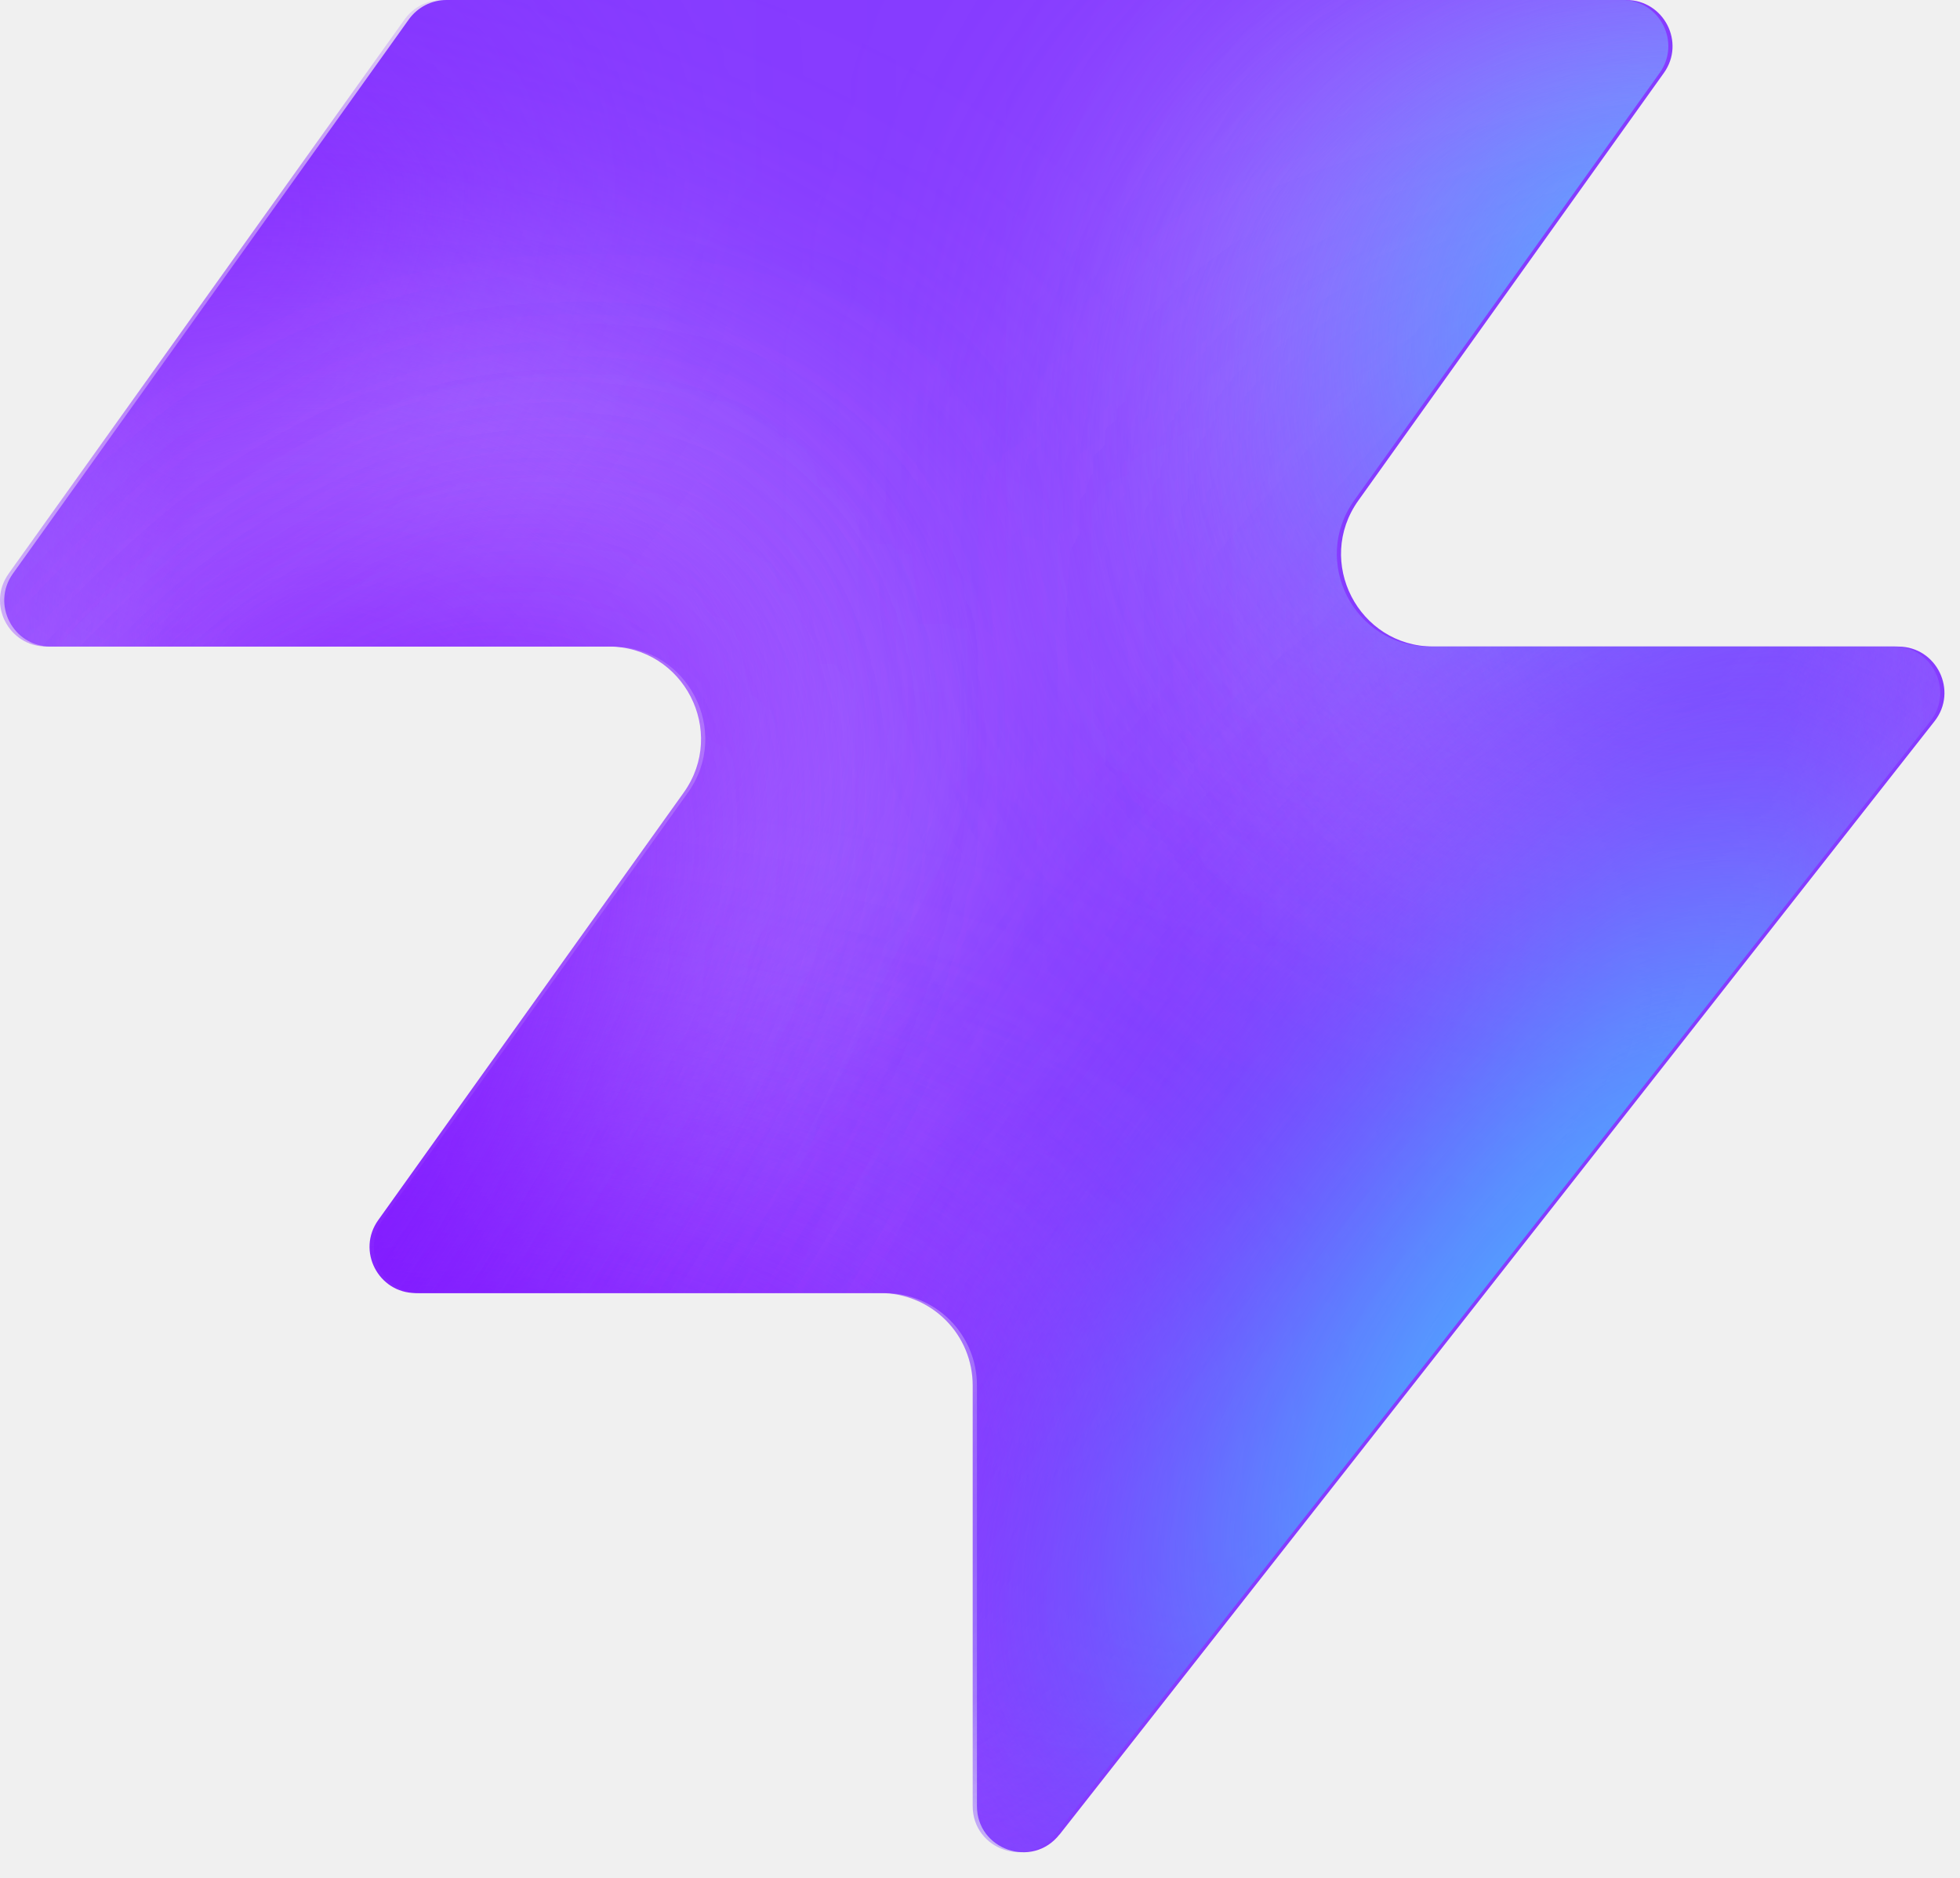
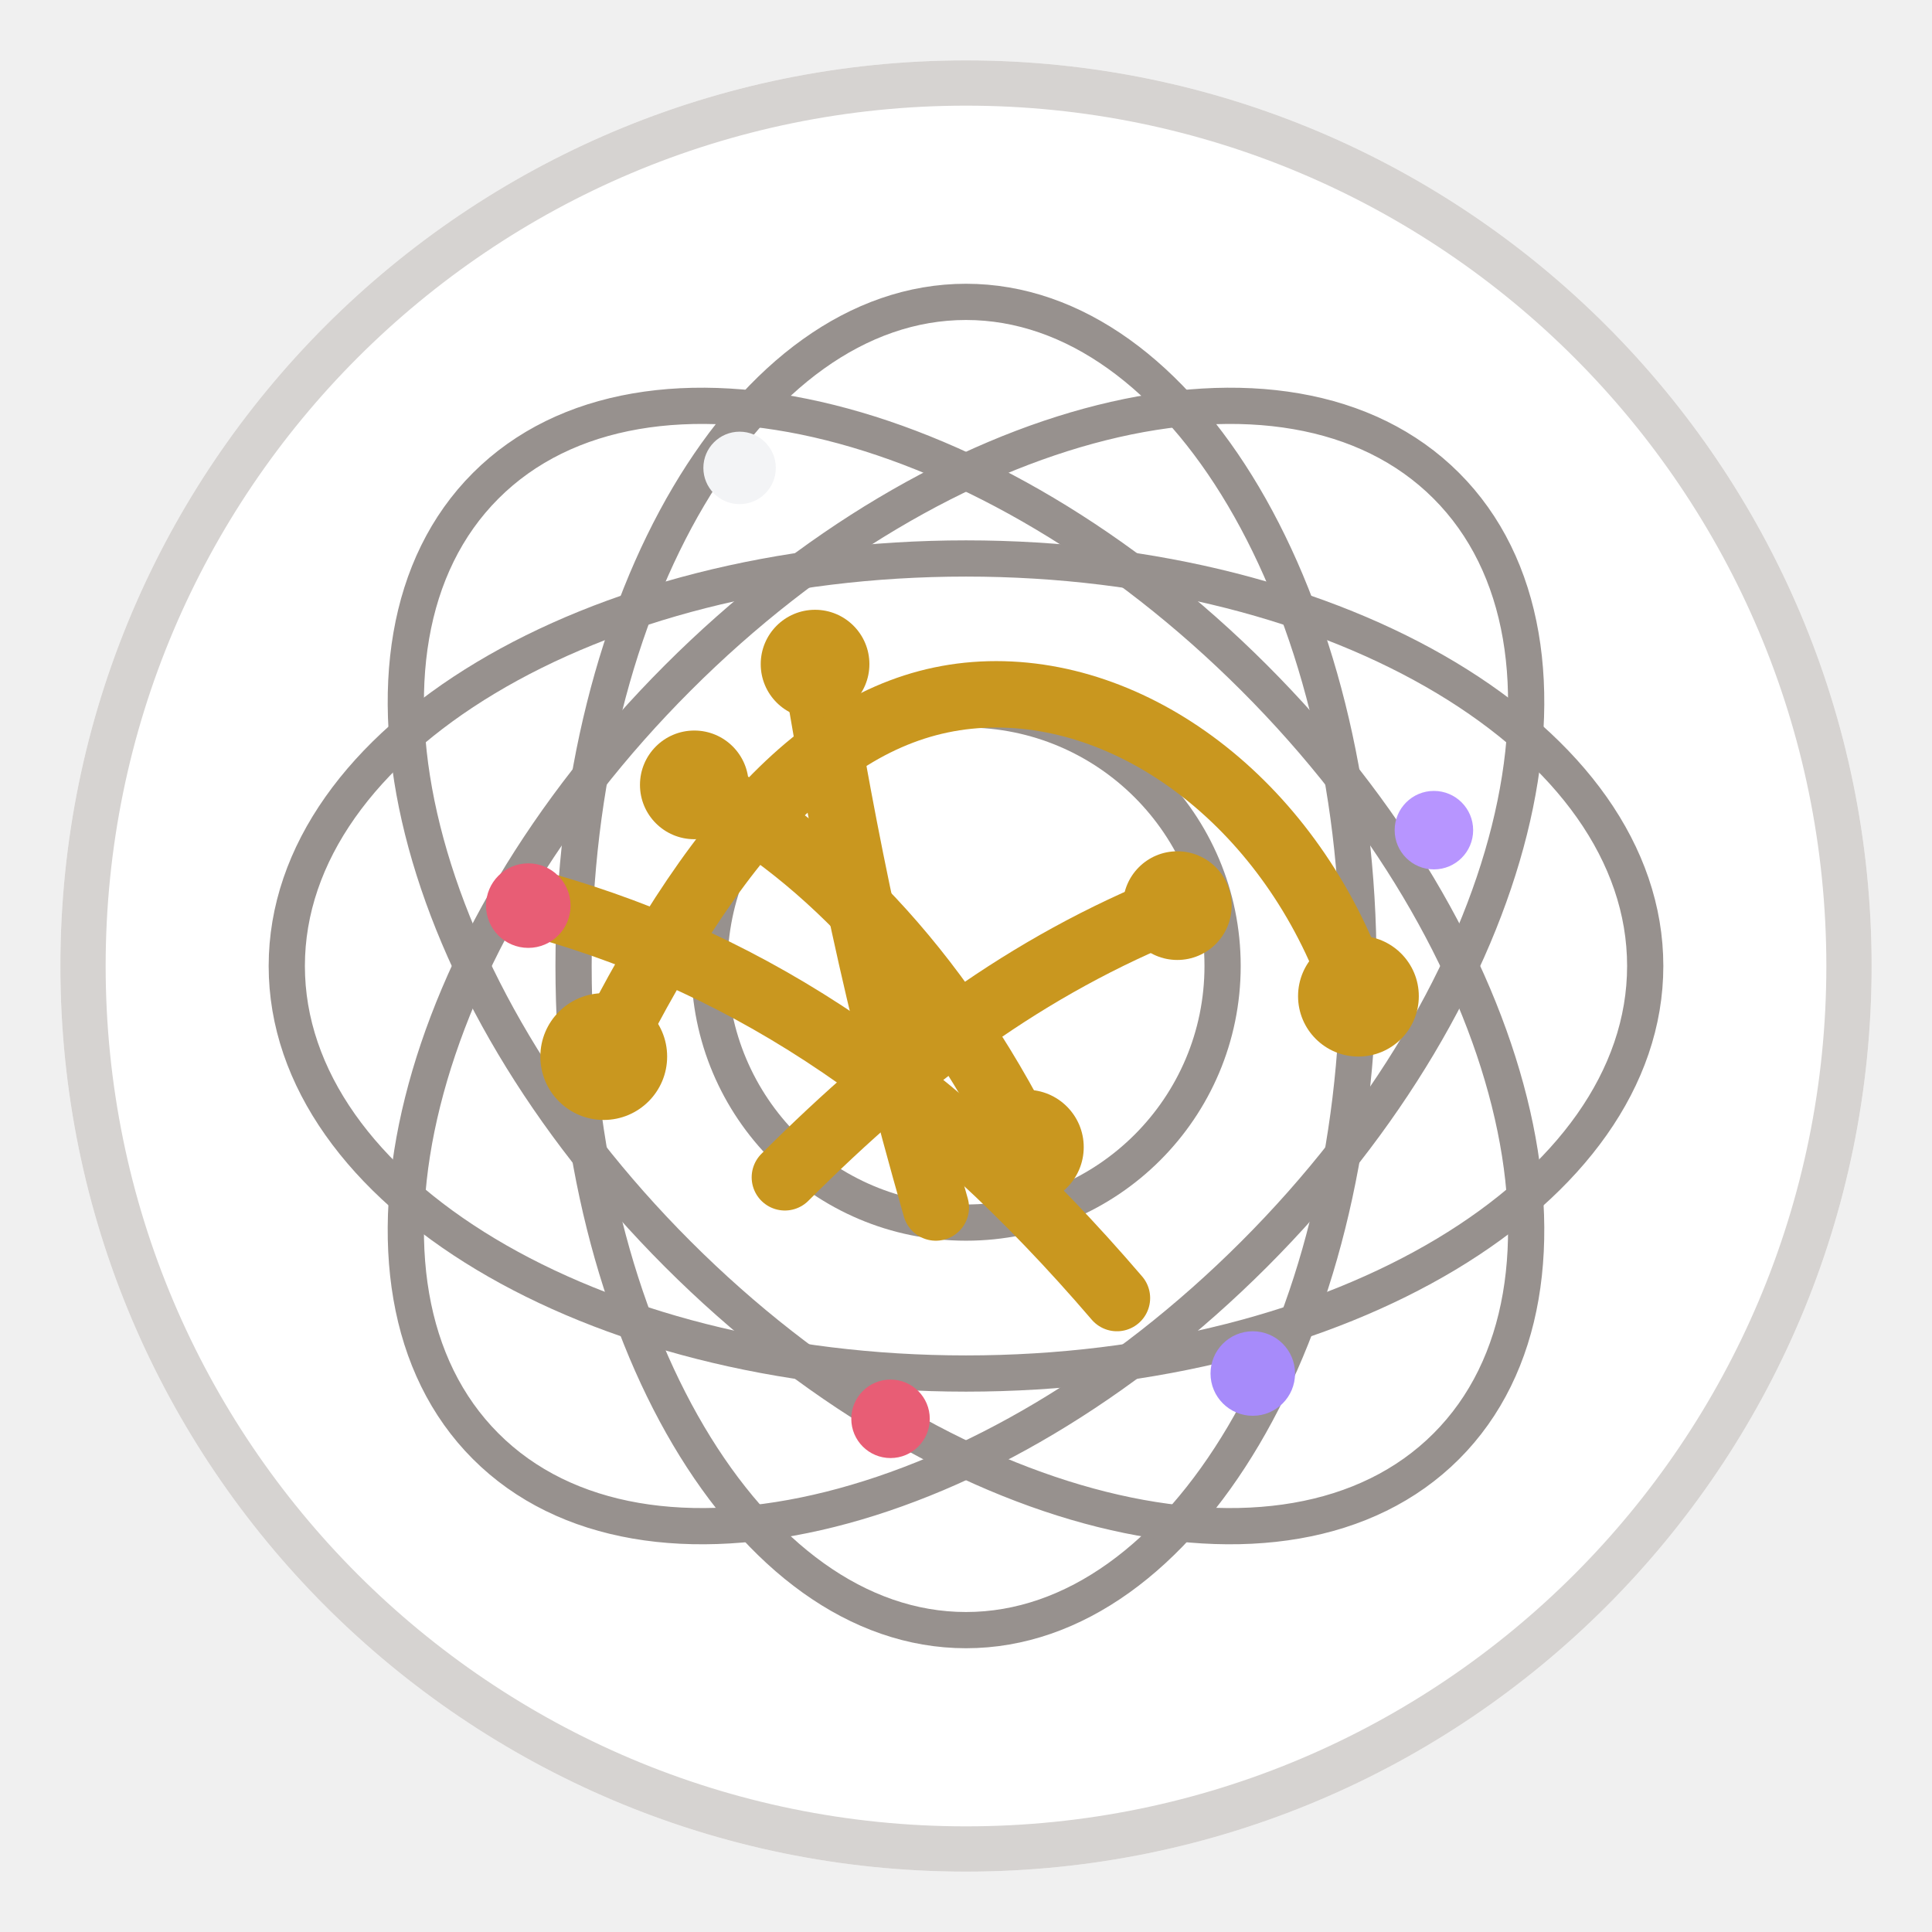
- <svg xmlns="http://www.w3.org/2000/svg" width="48" height="46" fill="none" viewBox="0 0 48 46">
-   <path fill="#863bff" d="M25.946 44.938c-.664.845-2.021.375-2.021-.698V33.937a2.26 2.26 0 0 0-2.262-2.262H10.287c-.92 0-1.456-1.04-.92-1.788l7.48-10.471c1.07-1.497 0-3.578-1.842-3.578H1.237c-.92 0-1.456-1.04-.92-1.788L10.013.474c.214-.297.556-.474.92-.474h28.894c.92 0 1.456 1.04.92 1.788l-7.48 10.471c-1.07 1.498 0 3.579 1.842 3.579h11.377c.943 0 1.473 1.088.89 1.83L25.947 44.94z" style="fill:#863bff;fill:color(display-p3 .525 .23 1);fill-opacity:1" />
-   <mask id="a" width="48" height="46" x="0" y="0" maskUnits="userSpaceOnUse" style="mask-type:alpha">
-     <path fill="#000" d="M25.842 44.938c-.664.844-2.021.375-2.021-.698V33.937a2.26 2.26 0 0 0-2.262-2.262H10.183c-.92 0-1.456-1.04-.92-1.788l7.48-10.471c1.07-1.498 0-3.579-1.842-3.579H1.133c-.92 0-1.456-1.04-.92-1.787L9.91.473c.214-.297.556-.474.92-.474h28.894c.92 0 1.456 1.04.92 1.788l-7.48 10.471c-1.07 1.498 0 3.578 1.842 3.578h11.377c.943 0 1.473 1.088.89 1.832L25.843 44.94z" style="fill:#000;fill-opacity:1" />
-   </mask>
-   <g mask="url(#a)">
-     <g filter="url(#b)">
-       <ellipse cx="5.508" cy="14.704" fill="#ede6ff" rx="5.508" ry="14.704" style="fill:#ede6ff;fill:color(display-p3 .927 .903 1);fill-opacity:1" transform="matrix(.00324 1 1 -.00324 -4.47 31.516)" />
-     </g>
-     <g filter="url(#c)">
-       <ellipse cx="10.399" cy="29.851" fill="#ede6ff" rx="10.399" ry="29.851" style="fill:#ede6ff;fill:color(display-p3 .927 .903 1);fill-opacity:1" transform="matrix(.00324 1 1 -.00324 -39.328 7.883)" />
-     </g>
-     <g filter="url(#d)">
-       <ellipse cx="5.508" cy="30.487" fill="#7e14ff" rx="5.508" ry="30.487" style="fill:#7e14ff;fill:color(display-p3 .492 .077 1);fill-opacity:1" transform="rotate(89.814 -25.913 -14.639)scale(1 -1)" />
-     </g>
-     <g filter="url(#e)">
-       <ellipse cx="5.508" cy="30.599" fill="#7e14ff" rx="5.508" ry="30.599" style="fill:#7e14ff;fill:color(display-p3 .492 .077 1);fill-opacity:1" transform="rotate(89.814 -32.644 -3.334)scale(1 -1)" />
-     </g>
-     <g filter="url(#f)">
-       <ellipse cx="5.508" cy="30.599" fill="#7e14ff" rx="5.508" ry="30.599" style="fill:#7e14ff;fill:color(display-p3 .492 .077 1);fill-opacity:1" transform="matrix(.00324 1 1 -.00324 -34.34 30.47)" />
-     </g>
-     <g filter="url(#g)">
-       <ellipse cx="14.072" cy="22.078" fill="#ede6ff" rx="14.072" ry="22.078" style="fill:#ede6ff;fill:color(display-p3 .927 .903 1);fill-opacity:1" transform="rotate(93.35 24.506 48.493)scale(-1 1)" />
-     </g>
-     <g filter="url(#h)">
-       <ellipse cx="3.47" cy="21.501" fill="#7e14ff" rx="3.47" ry="21.501" style="fill:#7e14ff;fill:color(display-p3 .492 .077 1);fill-opacity:1" transform="rotate(89.009 28.708 47.59)scale(-1 1)" />
-     </g>
-     <g filter="url(#i)">
-       <ellipse cx="3.47" cy="21.501" fill="#7e14ff" rx="3.47" ry="21.501" style="fill:#7e14ff;fill:color(display-p3 .492 .077 1);fill-opacity:1" transform="rotate(89.009 28.708 47.59)scale(-1 1)" />
-     </g>
-     <g filter="url(#j)">
-       <ellipse cx=".387" cy="8.972" fill="#7e14ff" rx="4.407" ry="29.108" style="fill:#7e14ff;fill:color(display-p3 .492 .077 1);fill-opacity:1" transform="rotate(39.51 .387 8.972)" />
-     </g>
-     <g filter="url(#k)">
-       <ellipse cx="47.523" cy="-6.092" fill="#7e14ff" rx="4.407" ry="29.108" style="fill:#7e14ff;fill:color(display-p3 .492 .077 1);fill-opacity:1" transform="rotate(37.892 47.523 -6.092)" />
-     </g>
-     <g filter="url(#l)">
-       <ellipse cx="41.412" cy="6.333" fill="#47bfff" rx="5.971" ry="9.665" style="fill:#47bfff;fill:color(display-p3 .28 .748 1);fill-opacity:1" transform="rotate(37.892 41.412 6.333)" />
-     </g>
-     <g filter="url(#m)">
-       <ellipse cx="-1.879" cy="38.332" fill="#7e14ff" rx="4.407" ry="29.108" style="fill:#7e14ff;fill:color(display-p3 .492 .077 1);fill-opacity:1" transform="rotate(37.892 -1.88 38.332)" />
-     </g>
-     <g filter="url(#n)">
-       <ellipse cx="-1.879" cy="38.332" fill="#7e14ff" rx="4.407" ry="29.108" style="fill:#7e14ff;fill:color(display-p3 .492 .077 1);fill-opacity:1" transform="rotate(37.892 -1.88 38.332)" />
-     </g>
-     <g filter="url(#o)">
-       <ellipse cx="35.651" cy="29.907" fill="#7e14ff" rx="4.407" ry="29.108" style="fill:#7e14ff;fill:color(display-p3 .492 .077 1);fill-opacity:1" transform="rotate(37.892 35.651 29.907)" />
-     </g>
-     <g filter="url(#p)">
-       <ellipse cx="38.418" cy="32.4" fill="#47bfff" rx="5.971" ry="15.297" style="fill:#47bfff;fill:color(display-p3 .28 .748 1);fill-opacity:1" transform="rotate(37.892 38.418 32.4)" />
-     </g>
-   </g>
+ <svg xmlns="http://www.w3.org/2000/svg" viewBox="0 0 64 64" fill="none">
  <defs>
-     <filter id="b" width="60.045" height="41.654" x="-19.77" y="16.149" color-interpolation-filters="sRGB" filterUnits="userSpaceOnUse">
-       <feFlood flood-opacity="0" result="BackgroundImageFix" />
-       <feBlend in="SourceGraphic" in2="BackgroundImageFix" result="shape" />
-       <feGaussianBlur result="effect1_foregroundBlur_2002_17158" stdDeviation="7.659" />
-     </filter>
-     <filter id="c" width="90.34" height="51.437" x="-54.613" y="-7.533" color-interpolation-filters="sRGB" filterUnits="userSpaceOnUse">
-       <feFlood flood-opacity="0" result="BackgroundImageFix" />
-       <feBlend in="SourceGraphic" in2="BackgroundImageFix" result="shape" />
-       <feGaussianBlur result="effect1_foregroundBlur_2002_17158" stdDeviation="7.659" />
-     </filter>
-     <filter id="d" width="79.355" height="29.4" x="-49.64" y="2.03" color-interpolation-filters="sRGB" filterUnits="userSpaceOnUse">
-       <feFlood flood-opacity="0" result="BackgroundImageFix" />
-       <feBlend in="SourceGraphic" in2="BackgroundImageFix" result="shape" />
-       <feGaussianBlur result="effect1_foregroundBlur_2002_17158" stdDeviation="4.596" />
-     </filter>
-     <filter id="e" width="79.579" height="29.4" x="-45.045" y="20.029" color-interpolation-filters="sRGB" filterUnits="userSpaceOnUse">
-       <feFlood flood-opacity="0" result="BackgroundImageFix" />
-       <feBlend in="SourceGraphic" in2="BackgroundImageFix" result="shape" />
-       <feGaussianBlur result="effect1_foregroundBlur_2002_17158" stdDeviation="4.596" />
-     </filter>
-     <filter id="f" width="79.579" height="29.4" x="-43.513" y="21.178" color-interpolation-filters="sRGB" filterUnits="userSpaceOnUse">
-       <feFlood flood-opacity="0" result="BackgroundImageFix" />
-       <feBlend in="SourceGraphic" in2="BackgroundImageFix" result="shape" />
-       <feGaussianBlur result="effect1_foregroundBlur_2002_17158" stdDeviation="4.596" />
-     </filter>
-     <filter id="g" width="74.749" height="58.852" x="15.756" y="-17.901" color-interpolation-filters="sRGB" filterUnits="userSpaceOnUse">
-       <feFlood flood-opacity="0" result="BackgroundImageFix" />
-       <feBlend in="SourceGraphic" in2="BackgroundImageFix" result="shape" />
-       <feGaussianBlur result="effect1_foregroundBlur_2002_17158" stdDeviation="7.659" />
-     </filter>
-     <filter id="h" width="61.377" height="25.362" x="23.548" y="2.284" color-interpolation-filters="sRGB" filterUnits="userSpaceOnUse">
-       <feFlood flood-opacity="0" result="BackgroundImageFix" />
-       <feBlend in="SourceGraphic" in2="BackgroundImageFix" result="shape" />
-       <feGaussianBlur result="effect1_foregroundBlur_2002_17158" stdDeviation="4.596" />
-     </filter>
-     <filter id="i" width="61.377" height="25.362" x="23.548" y="2.284" color-interpolation-filters="sRGB" filterUnits="userSpaceOnUse">
-       <feFlood flood-opacity="0" result="BackgroundImageFix" />
-       <feBlend in="SourceGraphic" in2="BackgroundImageFix" result="shape" />
-       <feGaussianBlur result="effect1_foregroundBlur_2002_17158" stdDeviation="4.596" />
-     </filter>
-     <filter id="j" width="56.045" height="63.649" x="-27.636" y="-22.853" color-interpolation-filters="sRGB" filterUnits="userSpaceOnUse">
-       <feFlood flood-opacity="0" result="BackgroundImageFix" />
-       <feBlend in="SourceGraphic" in2="BackgroundImageFix" result="shape" />
-       <feGaussianBlur result="effect1_foregroundBlur_2002_17158" stdDeviation="4.596" />
-     </filter>
-     <filter id="k" width="54.814" height="64.646" x="20.116" y="-38.415" color-interpolation-filters="sRGB" filterUnits="userSpaceOnUse">
-       <feFlood flood-opacity="0" result="BackgroundImageFix" />
-       <feBlend in="SourceGraphic" in2="BackgroundImageFix" result="shape" />
-       <feGaussianBlur result="effect1_foregroundBlur_2002_17158" stdDeviation="4.596" />
-     </filter>
-     <filter id="l" width="33.541" height="35.313" x="24.641" y="-11.323" color-interpolation-filters="sRGB" filterUnits="userSpaceOnUse">
-       <feFlood flood-opacity="0" result="BackgroundImageFix" />
-       <feBlend in="SourceGraphic" in2="BackgroundImageFix" result="shape" />
-       <feGaussianBlur result="effect1_foregroundBlur_2002_17158" stdDeviation="4.596" />
-     </filter>
-     <filter id="m" width="54.814" height="64.646" x="-29.286" y="6.009" color-interpolation-filters="sRGB" filterUnits="userSpaceOnUse">
-       <feFlood flood-opacity="0" result="BackgroundImageFix" />
-       <feBlend in="SourceGraphic" in2="BackgroundImageFix" result="shape" />
-       <feGaussianBlur result="effect1_foregroundBlur_2002_17158" stdDeviation="4.596" />
-     </filter>
-     <filter id="n" width="54.814" height="64.646" x="-29.286" y="6.009" color-interpolation-filters="sRGB" filterUnits="userSpaceOnUse">
-       <feFlood flood-opacity="0" result="BackgroundImageFix" />
-       <feBlend in="SourceGraphic" in2="BackgroundImageFix" result="shape" />
-       <feGaussianBlur result="effect1_foregroundBlur_2002_17158" stdDeviation="4.596" />
-     </filter>
-     <filter id="o" width="54.814" height="64.646" x="8.244" y="-2.416" color-interpolation-filters="sRGB" filterUnits="userSpaceOnUse">
-       <feFlood flood-opacity="0" result="BackgroundImageFix" />
-       <feBlend in="SourceGraphic" in2="BackgroundImageFix" result="shape" />
-       <feGaussianBlur result="effect1_foregroundBlur_2002_17158" stdDeviation="4.596" />
-     </filter>
-     <filter id="p" width="39.409" height="43.623" x="18.713" y="10.588" color-interpolation-filters="sRGB" filterUnits="userSpaceOnUse">
-       <feFlood flood-opacity="0" result="BackgroundImageFix" />
-       <feBlend in="SourceGraphic" in2="BackgroundImageFix" result="shape" />
-       <feGaussianBlur result="effect1_foregroundBlur_2002_17158" stdDeviation="4.596" />
+     <filter id="glow" x="7" y="7" width="50" height="50" color-interpolation-filters="sRGB">
+       <feGaussianBlur stdDeviation="1.5" />
    </filter>
  </defs>
+   <circle cx="32" cy="32" r="30" fill="#FFFFFF" />
+   <circle cx="32" cy="32" r="29.25" stroke="#D6D3D1" stroke-width="1.5" />
+   <g stroke="#8C8582" stroke-width="1.2" opacity=".9">
+     <ellipse cx="32" cy="32" rx="22.5" ry="13.5" />
+     <ellipse cx="32" cy="32" rx="13" ry="22" />
+     <ellipse cx="32" cy="32" rx="22.5" ry="13.5" transform="rotate(45 32 32)" />
+     <ellipse cx="32" cy="32" rx="22.5" ry="13.5" transform="rotate(-45 32 32)" />
+     <circle cx="32" cy="32" r="8.5" />
+   </g>
+   <g filter="url(#glow)" opacity=".55">
+     <path d="M21 35c3-8 7-12 12-12 6 0 11 4 13 10-4 1-7 4-10 8-6-1-10-2-15-6Z" fill="#C9971F" />
+     <path d="M23 26c4 2 7 6 10 12 2-4 4-7 8-10-3-3-6-5-10-5-3 0-6 1-8 3Z" fill="#9B6A09" />
+   </g>
+   <g stroke="#C9971F" stroke-width="2.2" stroke-linecap="round" stroke-linejoin="round">
+     <path d="M20 35c4-8 8-12 13-12 5 0 10 4 12 10" />
+     <path d="M23 26c4 2 8 6 11 12" />
+     <path d="M26 39c4-4 8-7 13-9" />
+     <path d="M18 30c7 2 13 6 19 13" />
+     <path d="M27 22c1 6 2 11 4 18" />
+   </g>
+   <g fill="#C9971F">
+     <circle cx="20" cy="35" r="2.1" />
+     <circle cx="23" cy="26" r="1.8" />
+     <circle cx="27" cy="22" r="1.8" />
+     <circle cx="34" cy="38" r="1.9" />
+     <circle cx="39" cy="30" r="1.8" />
+     <circle cx="45" cy="33" r="2" />
+   </g>
+   <g>
+     <circle cx="17.5" cy="30" r="1.4" fill="#E85D75" />
+     <circle cx="29.5" cy="47" r="1.3" fill="#E85D75" />
+     <circle cx="47.5" cy="27.5" r="1.3" fill="#B795FF" />
+     <circle cx="41.5" cy="45.5" r="1.4" fill="#A78BFA" />
+     <circle cx="24.5" cy="15.5" r="1.2" fill="#F3F4F6" />
+   </g>
</svg>
